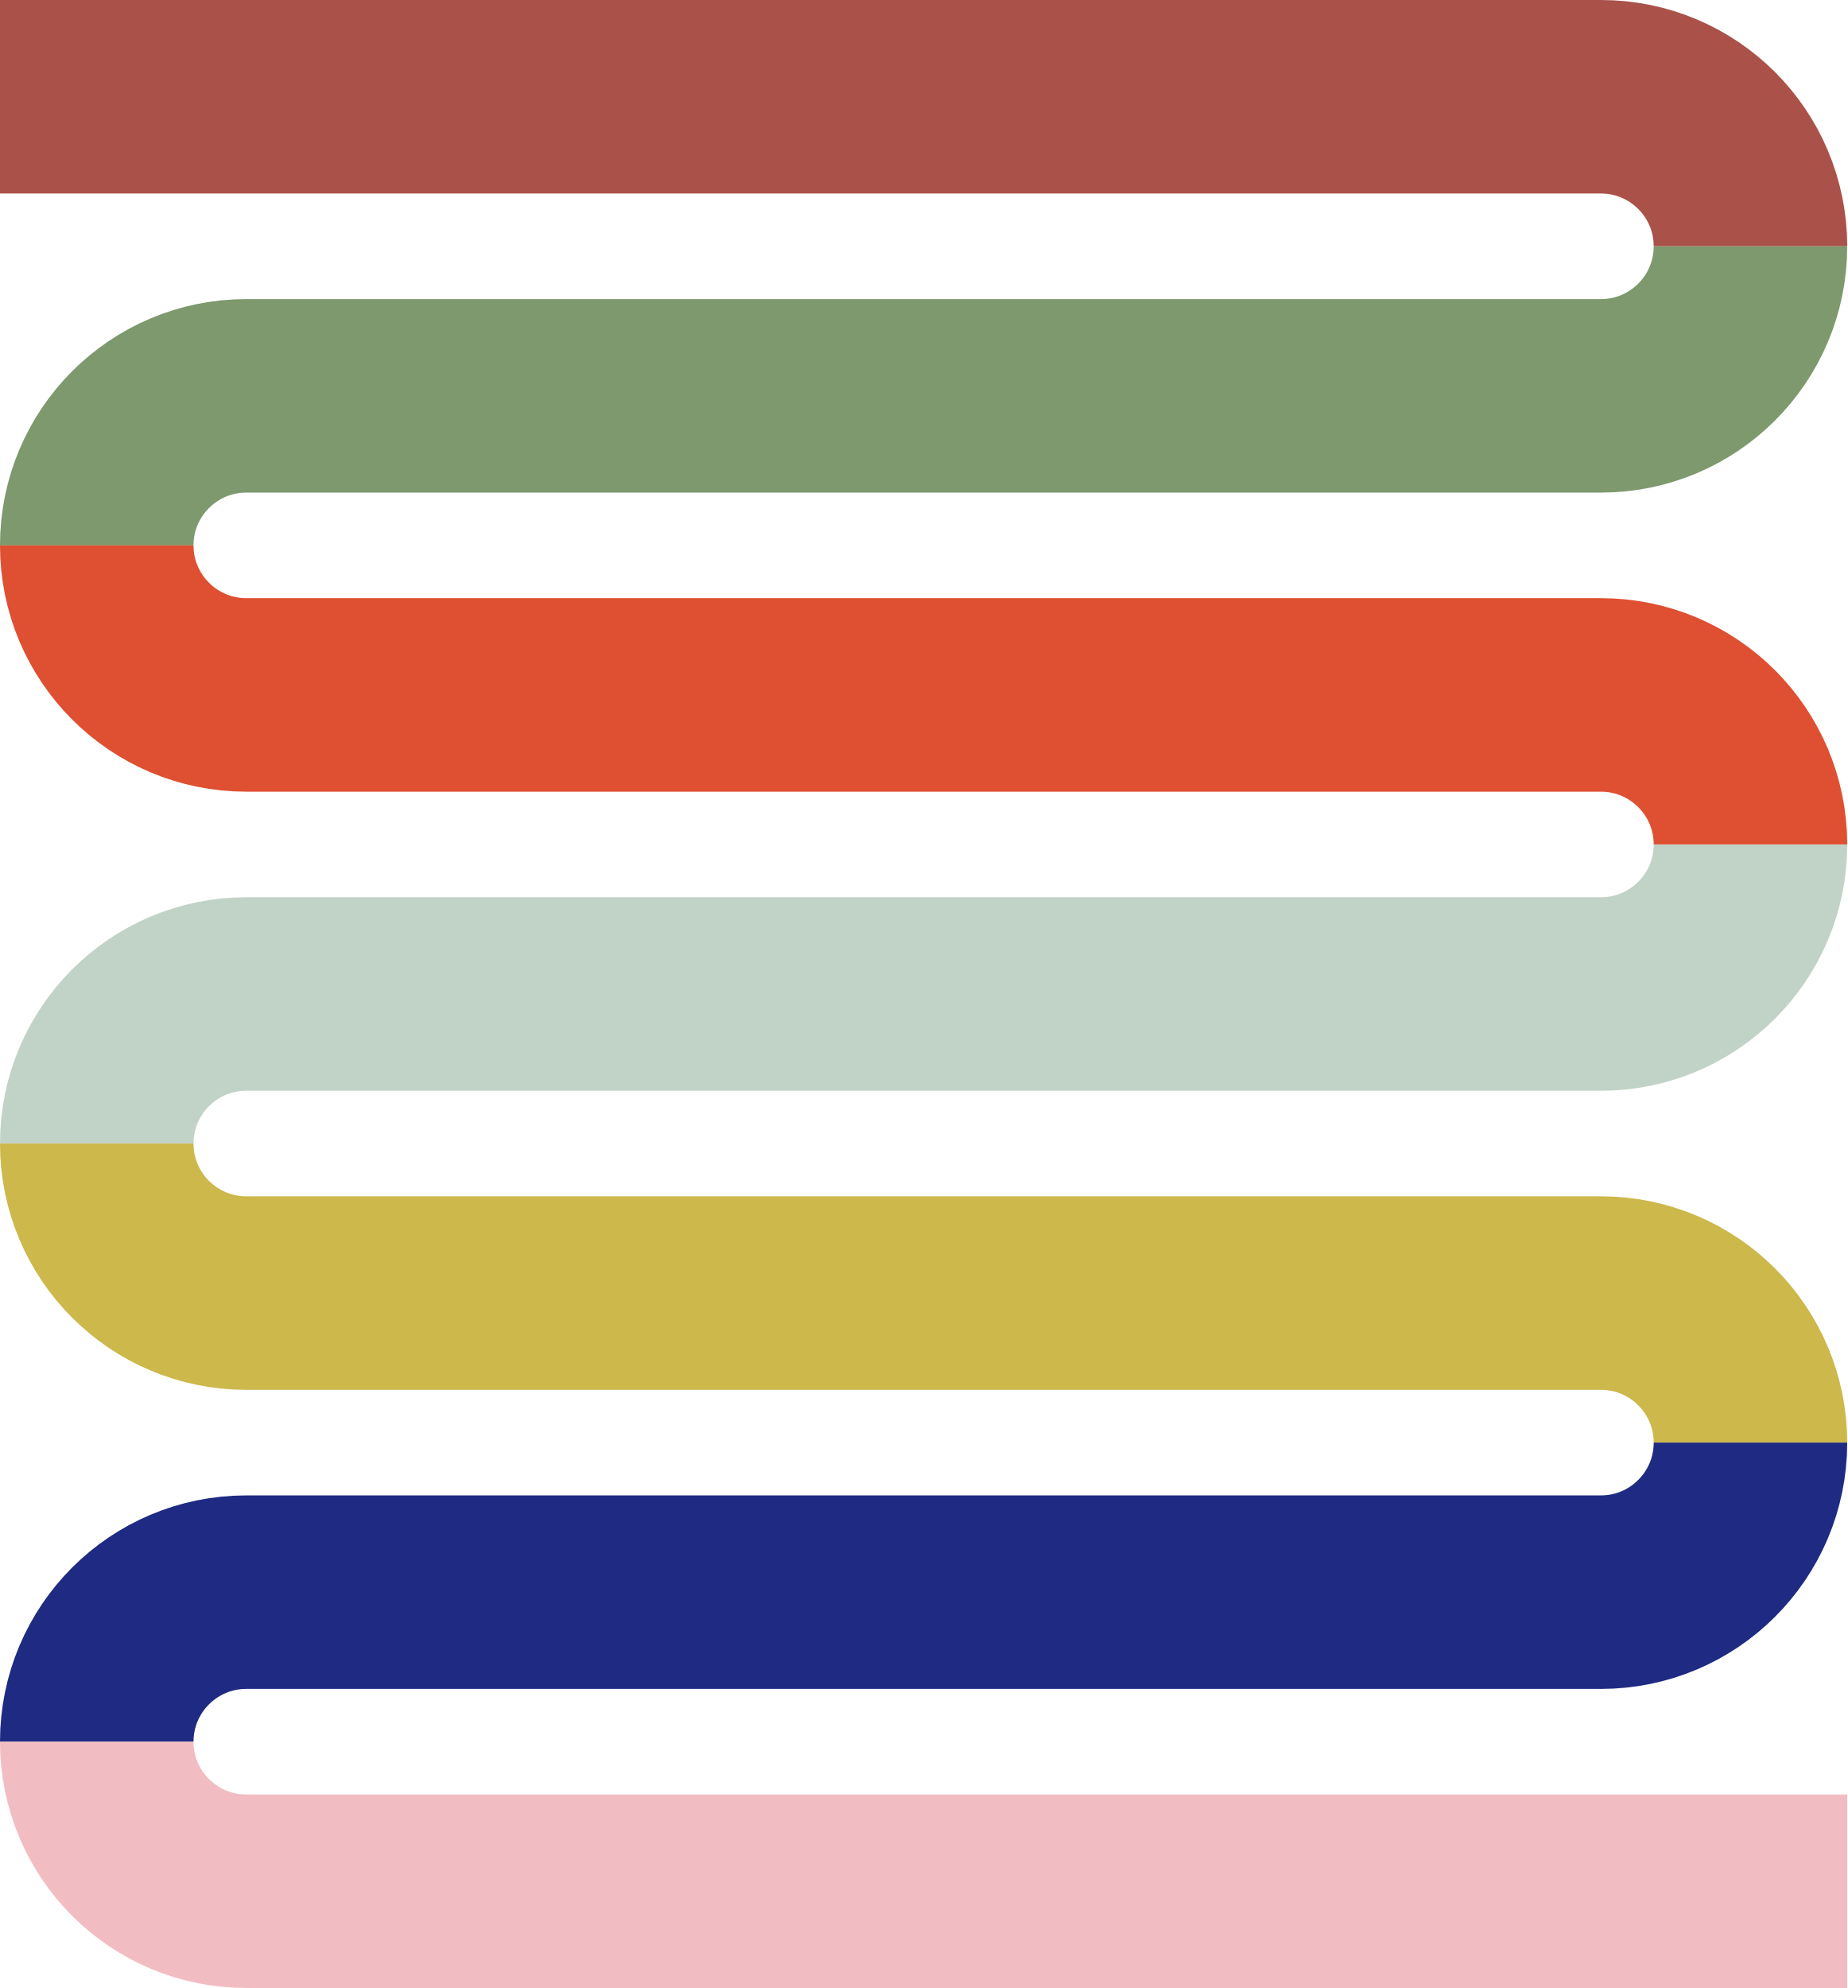
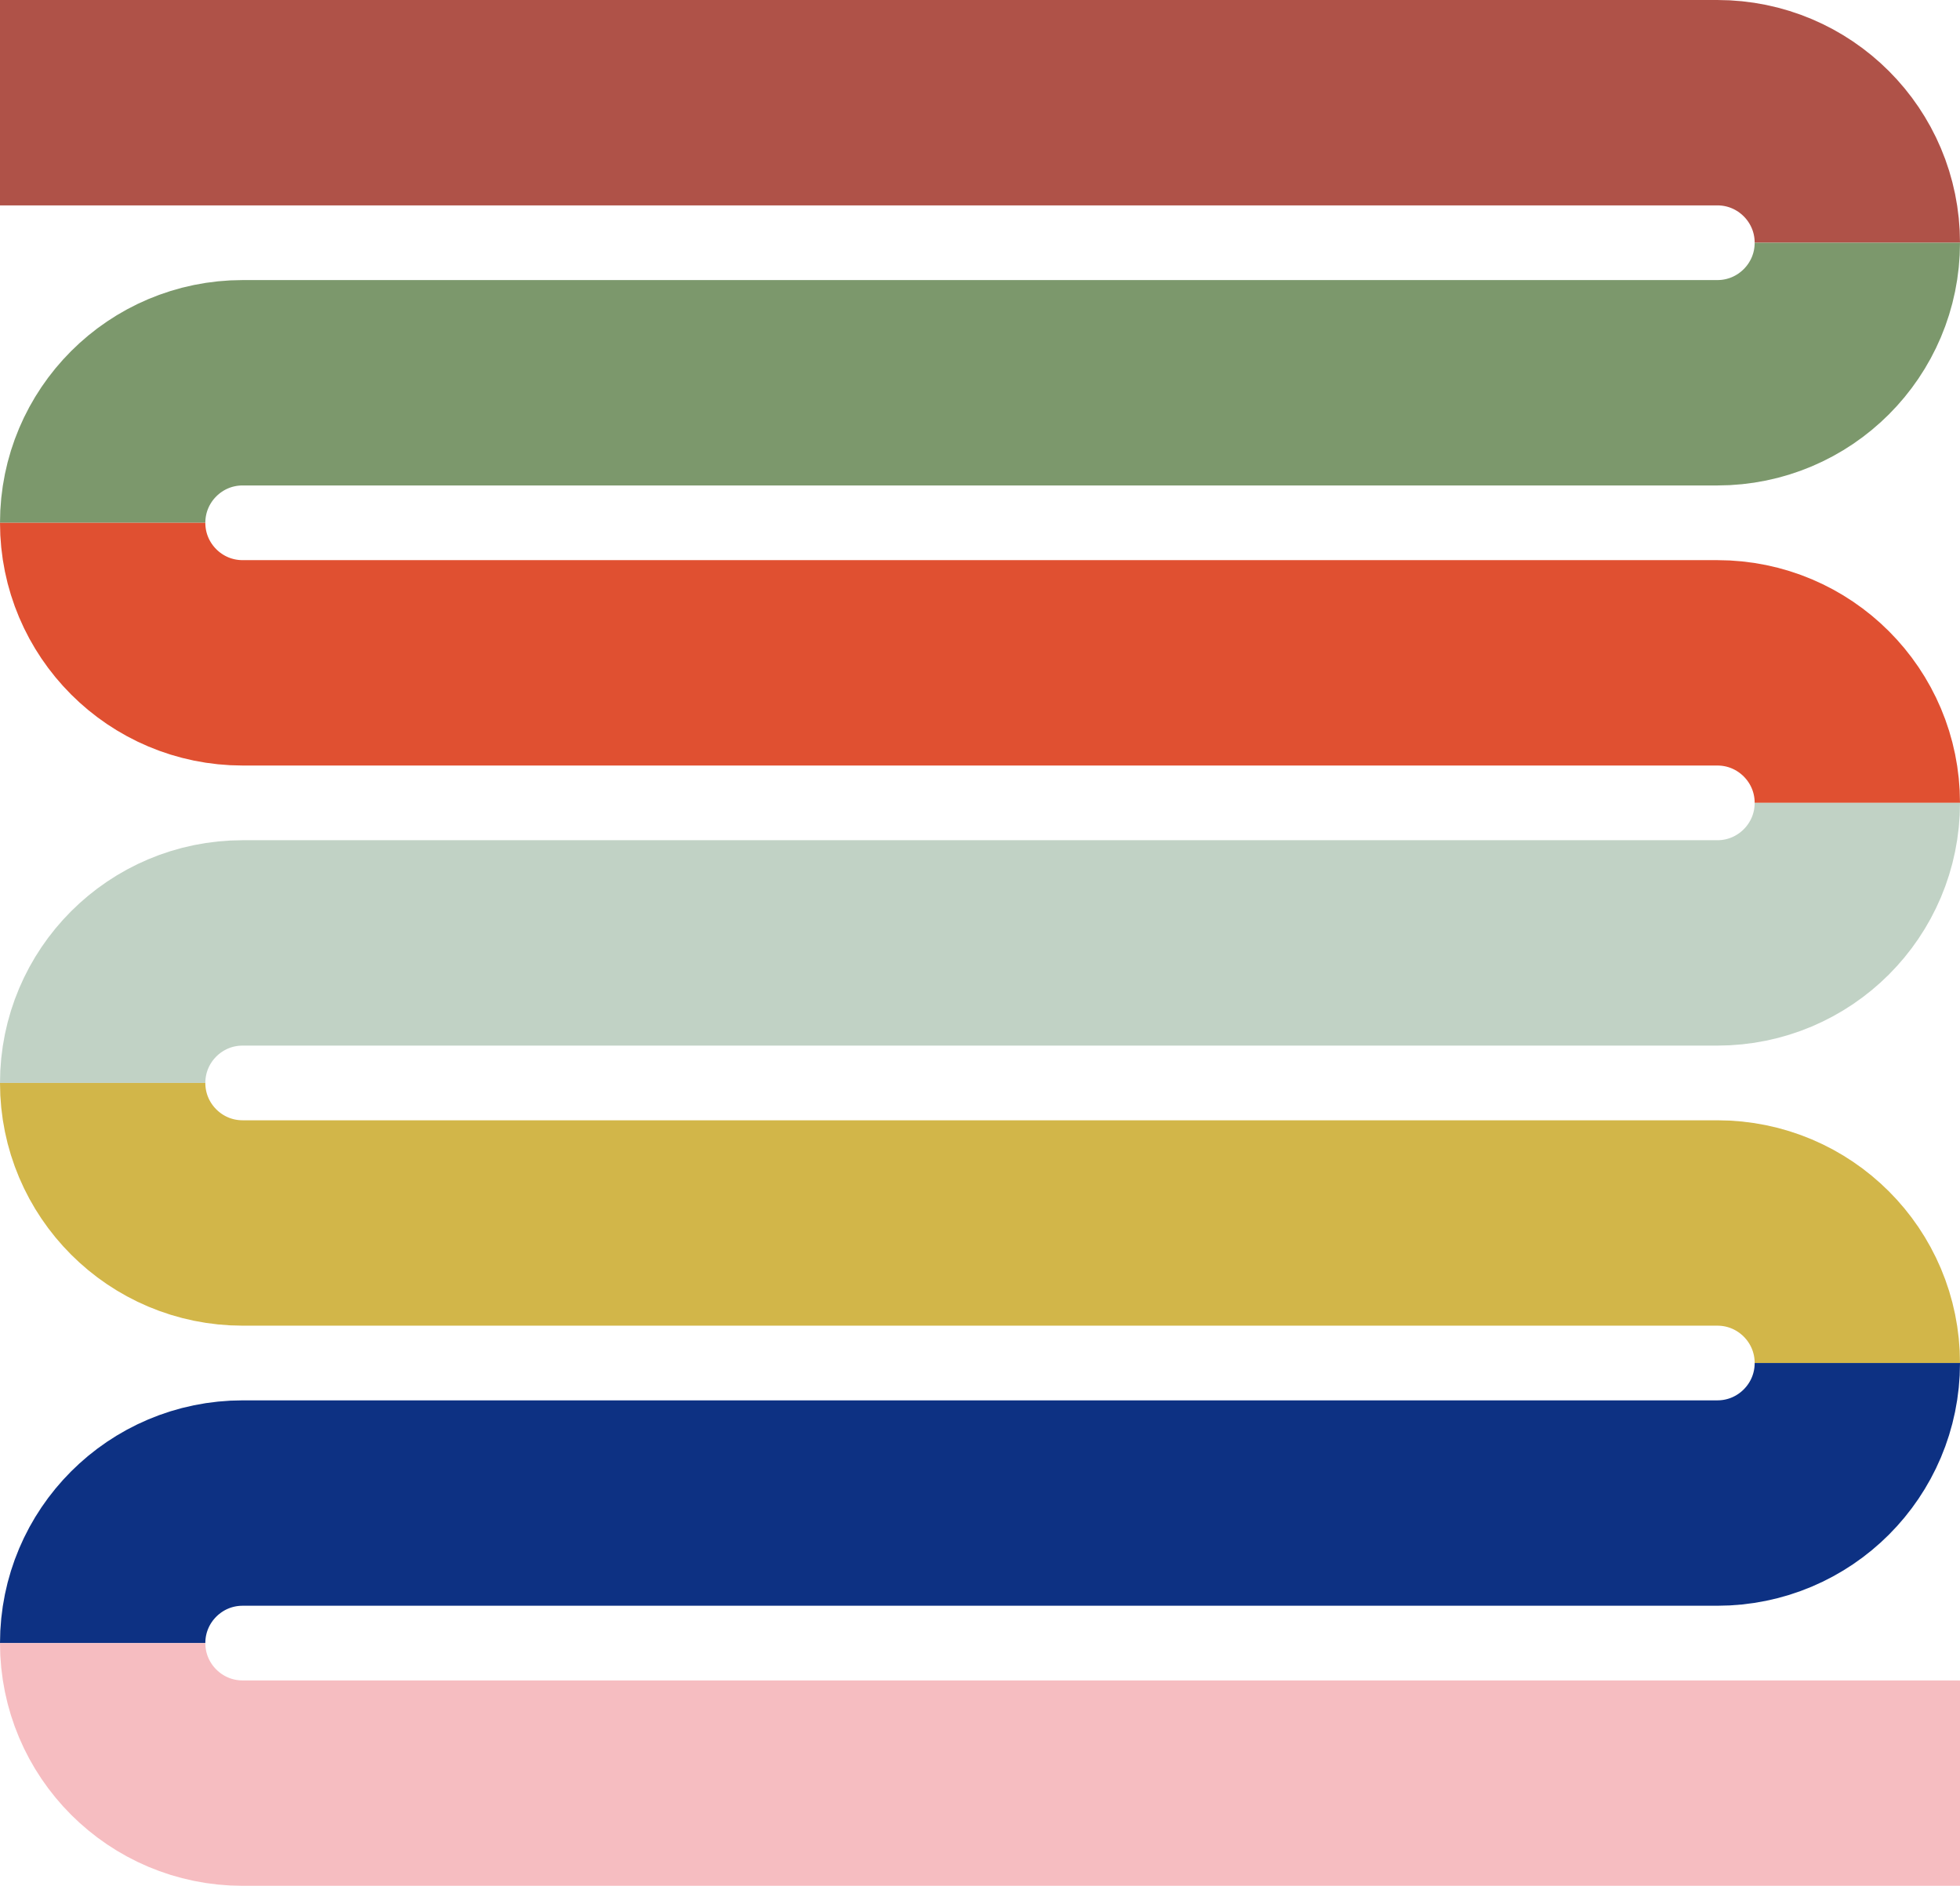
- <svg xmlns="http://www.w3.org/2000/svg" viewBox="0 0 420 452" fill="none" stroke-width="44" aria-hidden="true">
-   <path d="M0 22 H56 H364 A34 34 0 0 1 398 56" stroke="#aa514a" />
-   <path d="M398 56 A34 34 0 0 1 364 90 H56 A34 34 0 0 0 22 124" stroke="#7d996d" />
-   <path d="M22 124 A34 34 0 0 0 56 158 H364 A34 34 0 0 1 398 192" stroke="#df4f31" />
-   <path d="M398 192 A34 34 0 0 1 364 226 H56 A34 34 0 0 0 22 260" stroke="#c1d3c6" />
-   <path d="M22 260 A34 34 0 0 0 56 294 H364 A34 34 0 0 1 398 328" stroke="#ccb84b" />
-   <path d="M398 328 A34 34 0 0 1 364 362 H56 A34 34 0 0 0 22 396" stroke="#1f2a83" />
-   <path d="M22 396 A34 34 0 0 0 56 430 H364 H420" stroke="#f2bdc2" />
+ <svg xmlns="http://www.w3.org/2000/svg" viewBox="0 0 420 404" fill="none" stroke-width="44" aria-hidden="true">
+   <path pathLength="1" d="M0 22 H52 H368 A30 30 0 0 1 398 52" stroke="#af5248" />
+   <path pathLength="1" d="M398 52 A30 30 0 0 1 368 82 H52 A30 30 0 0 0 22 112" stroke="#7c986c" />
+   <path pathLength="1" d="M22 112 A30 30 0 0 0 52 142 H368 A30 30 0 0 1 398 172" stroke="#e05031" />
+   <path pathLength="1" d="M398 172 A30 30 0 0 1 368 202 H52 A30 30 0 0 0 22 232" stroke="#c1d2c5" />
+   <path pathLength="1" d="M22 232 A30 30 0 0 0 52 262 H368 A30 30 0 0 1 398 292" stroke="#d2b649" />
+   <path pathLength="1" d="M398 292 A30 30 0 0 1 368 322 H52 A30 30 0 0 0 22 352" stroke="#0d3183" />
+   <path pathLength="1" d="M22 352 A30 30 0 0 0 52 382 H368 H420" stroke="#f6bdc1" />
</svg>
